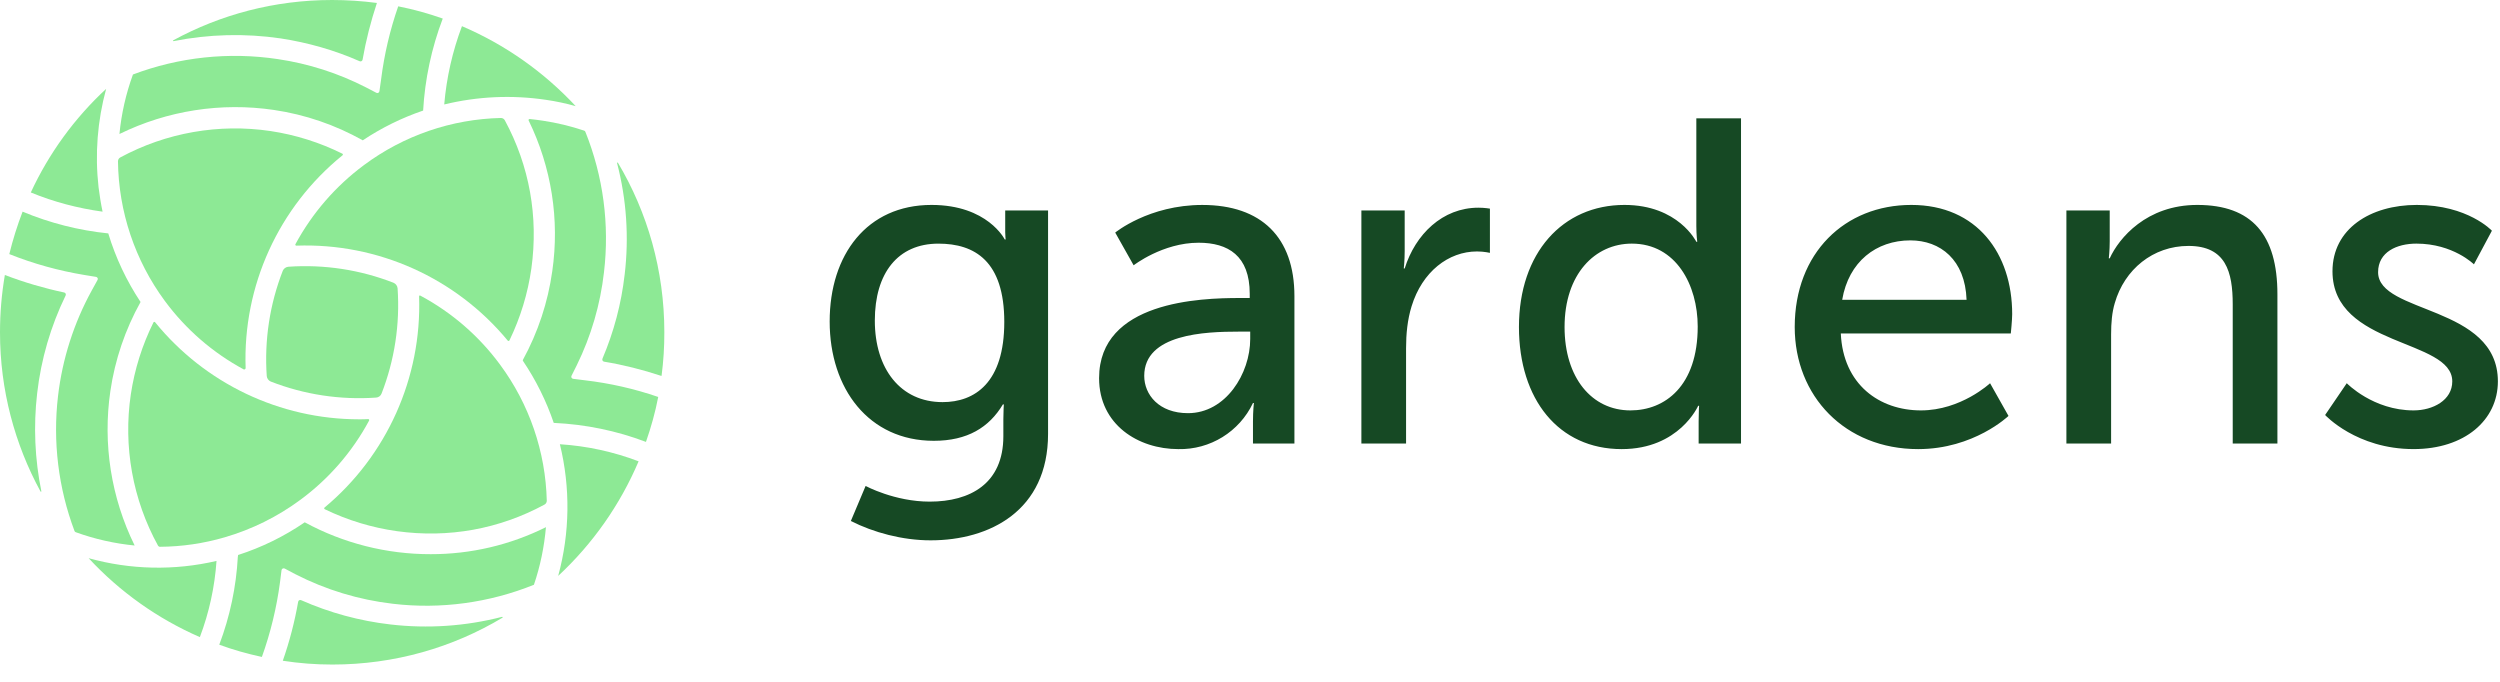
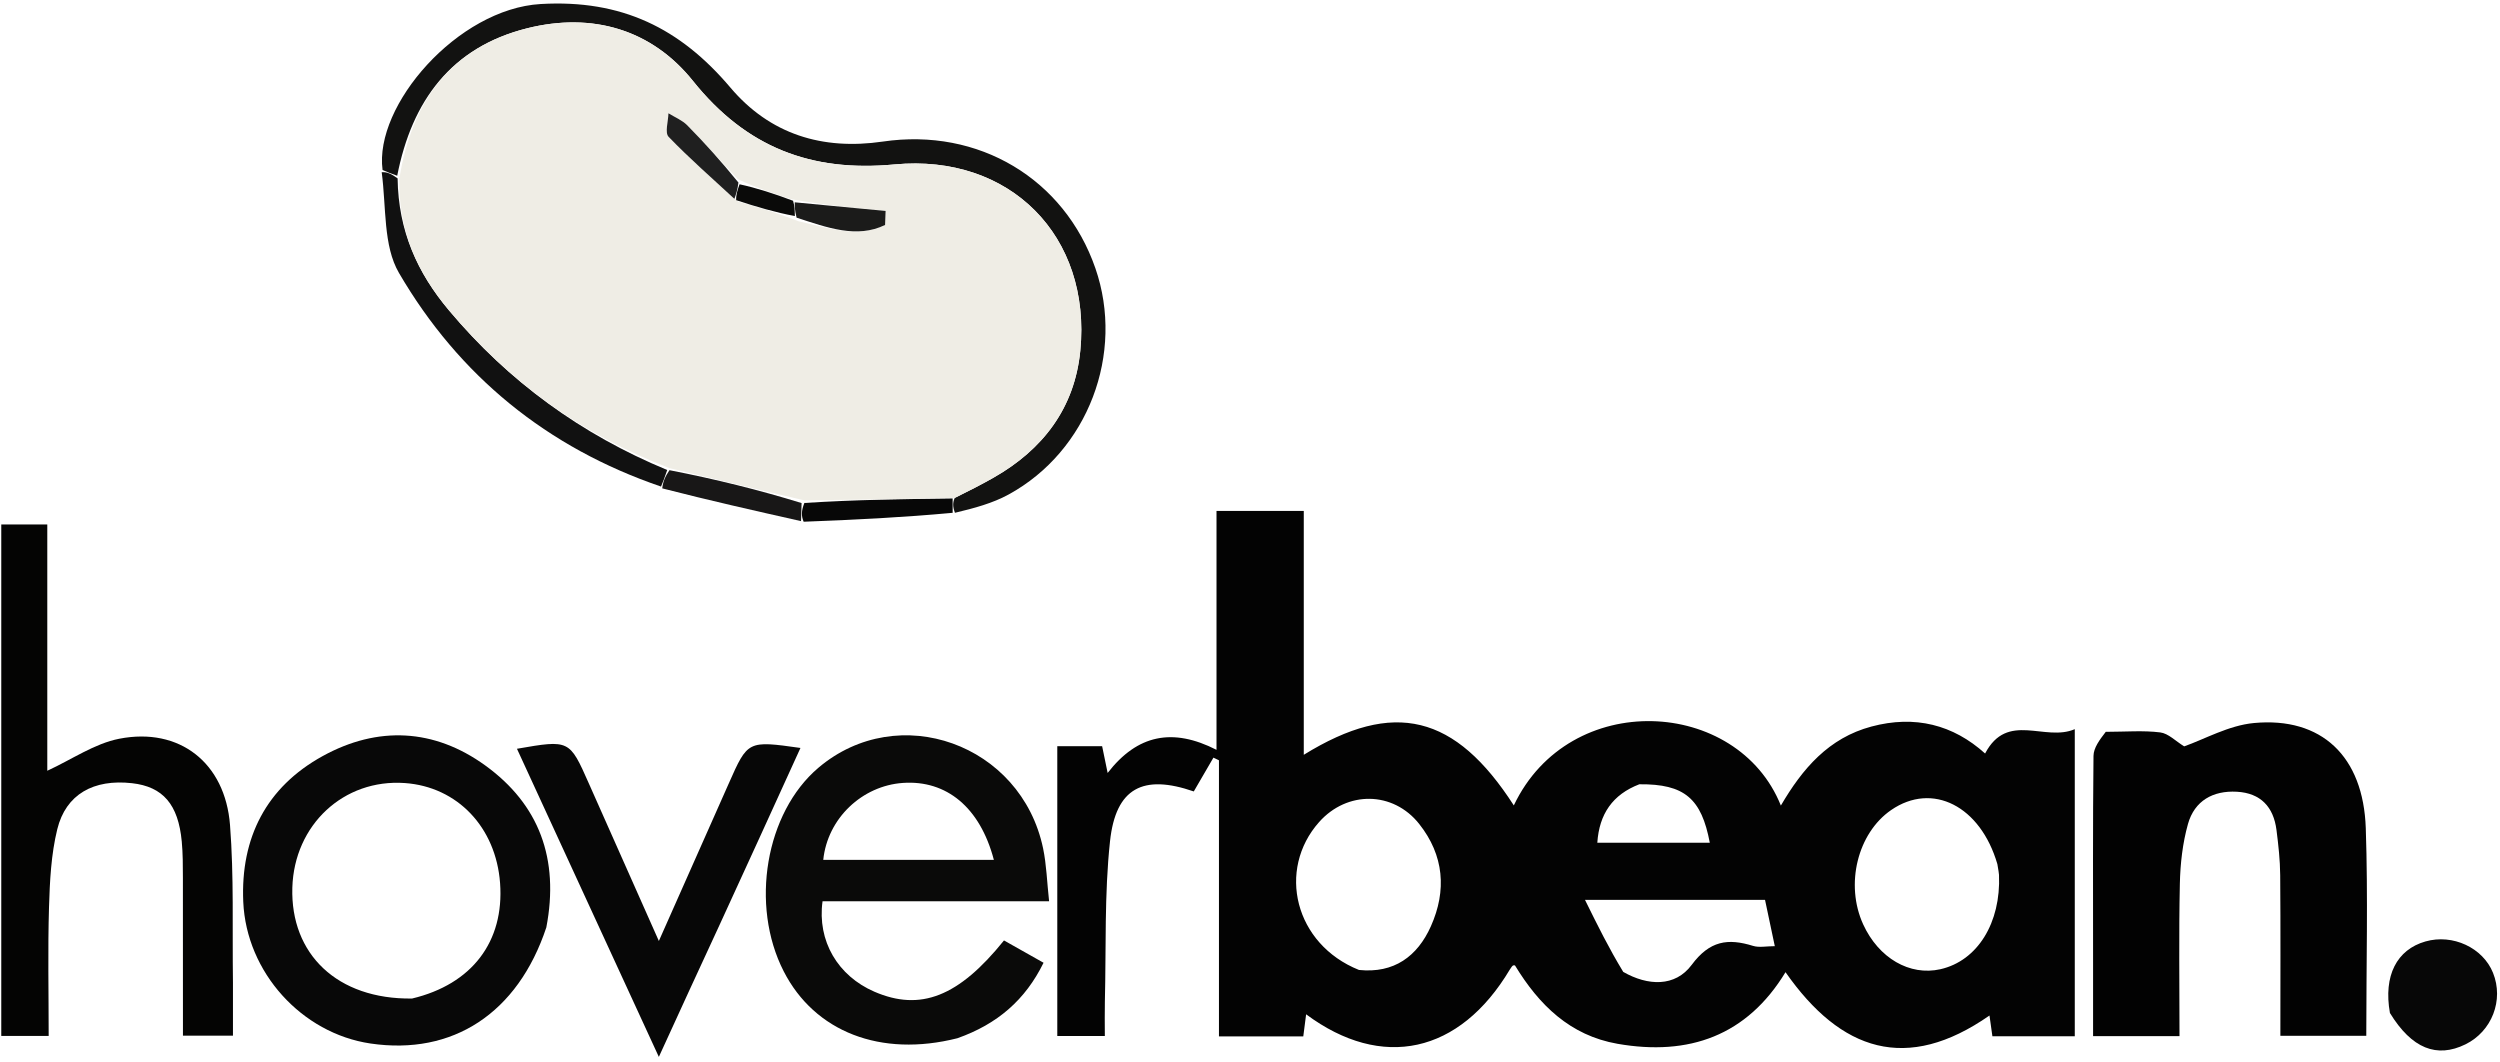
- <svg xmlns="http://www.w3.org/2000/svg" width="143" height="39" fill="none">
-   <path d="m49.513 27.797-.844 2.003c1.292.659 2.952 1.107 4.56 1.107 3.373 0 6.72-1.687 6.72-6.088V12.038h-2.451v1.238c0 .238.026.422.026.422h-.053s-.975-1.976-4.19-1.976c-3.69 0-5.824 2.846-5.824 6.667 0 3.847 2.24 6.825 5.956 6.825 1.924 0 3.162-.764 3.953-2.082h.053s-.027.422-.027.844v.975c0 2.714-1.897 3.742-4.216 3.742-2.003 0-3.663-.896-3.663-.896zm4.4-4.796c-2.398 0-3.873-1.898-3.873-4.665 0-2.714 1.317-4.4 3.636-4.4 2.082 0 3.769 1 3.769 4.48 0 3.478-1.687 4.585-3.532 4.585zm8.955-1.371c0 2.662 2.24 4.059 4.532 4.059a4.613 4.613 0 0 0 4.27-2.636h.052s-.052.448-.052 1.055v1.264h2.371V16.94c0-3.373-1.897-5.217-5.27-5.217-3.057 0-4.981 1.58-4.981 1.58l1.054 1.872s1.66-1.291 3.716-1.291c1.686 0 2.925.737 2.925 2.925v.237h-.58c-2.24 0-8.037.184-8.037 4.585zm2.582-.131c0-2.399 3.479-2.53 5.403-2.53h.659v.421c0 1.977-1.397 4.243-3.558 4.243-1.66 0-2.504-1.054-2.504-2.134zm12.421 3.873h2.556v-5.455c0-.817.08-1.634.316-2.398.607-1.976 2.109-3.136 3.743-3.136.395 0 .737.08.737.08v-2.53s-.316-.053-.658-.053c-2.056 0-3.61 1.528-4.217 3.478h-.052s.052-.448.052-1.001v-2.32h-2.477v13.335zm9.013-6.667c0 4.138 2.266 6.984 5.876 6.984 3.295 0 4.375-2.477 4.375-2.477h.053s-.026.368-.026.896v1.264h2.424V6.767H97.03v6.167c0 .5.052.896.052.896h-.052s-1.028-2.108-4.111-2.108c-3.532 0-6.035 2.74-6.035 6.983zm2.609 0c0-3.03 1.739-4.77 3.847-4.77 2.53 0 3.769 2.372 3.769 4.744 0 3.4-1.871 4.796-3.848 4.796-2.213 0-3.768-1.871-3.768-4.77zm13.165 0c0 3.953 2.873 6.984 7.063 6.984 3.189 0 5.165-1.898 5.165-1.898l-1.054-1.87s-1.66 1.554-3.953 1.554c-2.372 0-4.454-1.476-4.585-4.401h9.724s.079-.764.079-1.107c0-3.452-2.003-6.245-5.771-6.245-3.795 0-6.668 2.74-6.668 6.983zm2.715-1.555c.369-2.187 1.95-3.4 3.9-3.4 1.713 0 3.136 1.107 3.215 3.4h-7.115zm12.825 8.222h2.557v-6.245c0-.66.052-1.265.211-1.792.553-1.924 2.187-3.268 4.216-3.268 2.135 0 2.53 1.476 2.53 3.347v7.958h2.556v-8.538c0-3.4-1.449-5.112-4.585-5.112-2.899 0-4.48 1.897-5.007 3.056h-.053s.053-.447.053-.975v-1.765h-2.478v13.334zm14.799-1.634s1.792 1.95 5.06 1.95c2.925 0 4.822-1.66 4.822-3.873 0-4.375-6.852-3.848-6.852-6.246 0-1.16 1.081-1.634 2.188-1.634 2.108 0 3.294 1.186 3.294 1.186l1.028-1.924s-1.371-1.475-4.296-1.475c-2.662 0-4.823 1.37-4.823 3.794 0 4.349 6.852 3.848 6.852 6.299 0 1.08-1.107 1.66-2.213 1.66-2.319 0-3.822-1.555-3.822-1.555l-1.238 1.818z" fill="#164924" />
-   <path d="M2.125 22.5a17.272 17.272 0 0 1 1.63-5.6.12.12 0 0 0-.085-.17 22.703 22.703 0 0 1-3.392-1A19.541 19.541 0 0 0 0 19.012c0 3.295.845 6.398 2.318 9.102.012.024.048.012.048-.012a17.793 17.793 0 0 1-.241-5.601z" fill="#8DE995" />
-   <path d="M5.492 15.837c.085.012.133.109.085.181l-.326.592a16.543 16.543 0 0 0-1.931 6.035 16.48 16.48 0 0 0 .941 7.726c.012.036.036.06.073.072a13.84 13.84 0 0 0 3.368.76 15.06 15.06 0 0 1-1.389-8.835 14.894 14.894 0 0 1 1.727-5.094 14.903 14.903 0 0 1-1.847-3.923 17.319 17.319 0 0 1-4.901-1.244 20.238 20.238 0 0 0-.76 2.427c1.387.555 2.836.953 4.297 1.195l.663.108zm10.563-13.64c1.569.241 3.09.676 4.514 1.304a.12.12 0 0 0 .17-.085c.192-1.11.47-2.185.82-3.247A19.808 19.808 0 0 0 19 0c-3.296 0-6.386.833-9.09 2.306-.024.012-.012.048.012.048a18.036 18.036 0 0 1 6.133-.157zM35.73 15.705a17.221 17.221 0 0 1-1.267 4.804c-.036.084.012.169.097.18 1.11.182 2.197.46 3.259.81.012 0 .024 0 .024-.012A18.7 18.7 0 0 0 38 19c0-3.537-.966-6.856-2.656-9.693-.012-.024-.048-.012-.048.024.543 2.076.688 4.237.435 6.374z" fill="#8DE995" />
-   <path d="M21.704 5.215c-.012.084-.097.133-.17.096l-.603-.314a16.247 16.247 0 0 0-5.045-1.617 16.505 16.505 0 0 0-8.281.881 13.782 13.782 0 0 0-.773 3.404 15.068 15.068 0 0 1 8.836-1.376c1.799.266 3.513.857 5.082 1.738a14.81 14.81 0 0 1 3.453-1.702 17.687 17.687 0 0 1 1.122-5.263 18.03 18.03 0 0 0-2.547-.7 20.485 20.485 0 0 0-.977 4.165l-.097.688z" fill="#8DE995" />
-   <path d="M14.05 21.052a14.981 14.981 0 0 1 5.541-12.168c.037-.024.025-.084-.012-.096a13.904 13.904 0 0 0-4.104-1.292 13.802 13.802 0 0 0-8.594 1.509.254.254 0 0 0-.133.217 13.728 13.728 0 0 0 2.68 7.991 13.663 13.663 0 0 0 4.526 3.924c.049 0 .097-.037.097-.085z" fill="#8DE995" />
-   <path d="M21.825 22.513a13.944 13.944 0 0 0 .917-6.024.386.386 0 0 0-.23-.314 13.914 13.914 0 0 0-6.023-.917.385.385 0 0 0-.314.23 13.94 13.94 0 0 0-.917 6.023.385.385 0 0 0 .23.314 13.914 13.914 0 0 0 6.023.917.355.355 0 0 0 .314-.23z" fill="#8DE995" />
-   <path d="M21.112 24.058c.025-.036-.012-.097-.06-.085-.169.012-.35.012-.519.012a15.05 15.05 0 0 1-11.66-5.552c-.025-.037-.085-.024-.097.012a13.904 13.904 0 0 0-1.292 4.104 13.773 13.773 0 0 0 1.557 8.667c.024.036.06.06.109.06a13.5 13.5 0 0 0 3.706-.543 13.735 13.735 0 0 0 4.333-2.149 13.665 13.665 0 0 0 3.923-4.526zM20.823 9.44a13.803 13.803 0 0 0-3.924 4.526c-.024.037.013.097.06.085a14.998 14.998 0 0 1 12.084 5.432c.024.036.085.024.097-.012a13.913 13.913 0 0 0 1.255-4.117c.41-2.957-.109-5.866-1.52-8.474a.254.254 0 0 0-.218-.132 13.64 13.64 0 0 0-7.834 2.692z" fill="#8DE995" />
-   <path d="M32.785 21.668c-.084-.012-.132-.097-.096-.17l.301-.603a16.218 16.218 0 0 0 1.558-5.323 16.38 16.38 0 0 0-1.063-8.028.109.109 0 0 0-.072-.072 13.945 13.945 0 0 0-2.354-.567 15.176 15.176 0 0 0-.76-.097c-.049 0-.085.048-.06.085a14.793 14.793 0 0 1 1.351 8.618 14.86 14.86 0 0 1-1.678 5.07c-.012.024-.012.049 0 .06a14.974 14.974 0 0 1 1.763 3.55h.024c1.799.084 3.56.446 5.25 1.086.29-.833.532-1.69.701-2.571a19.99 19.99 0 0 0-4.2-.954l-.665-.084zm-8.812-4.708a15.059 15.059 0 0 1-5.408 12.071c-.036.024-.024.085.012.097a13.88 13.88 0 0 0 4.129 1.255c2.945.41 5.854-.12 8.438-1.52a.254.254 0 0 0 .132-.218 13.64 13.64 0 0 0-2.68-7.798 13.665 13.665 0 0 0-4.526-3.923c-.06-.049-.109-.012-.097.036zm-1.641 18.759a17.59 17.59 0 0 1-5.107-1.389.12.12 0 0 0-.169.085 21.388 21.388 0 0 1-.88 3.38c.929.145 1.87.217 2.836.217 3.561 0 6.893-.978 9.73-2.68.023-.012.011-.048-.025-.048a17.48 17.48 0 0 1-6.385.435z" fill="#8DE995" />
-   <path d="M16.103 32.616c.012-.084.096-.133.18-.096l.616.326a16.34 16.34 0 0 0 5.577 1.69c2.74.325 5.517-.06 8.064-1.087.362-1.062.591-2.173.688-3.295a14.726 14.726 0 0 1-6.591 1.545 15.05 15.05 0 0 1-7.206-1.823 14.742 14.742 0 0 1-3.815 1.871c0 .036 0 .085-.012.097a16.734 16.734 0 0 1-1.062 5.033c.784.29 1.605.52 2.438.7a20.75 20.75 0 0 0 1.038-4.285l.085-.676zm-4.671 3.827a15.3 15.3 0 0 0 .953-4.358 14.748 14.748 0 0 1-7.315-.157 19.048 19.048 0 0 0 6.362 4.515zM25.41 5.975a15.187 15.187 0 0 1 5.818-.265c.58.084 1.147.205 1.702.362a19.211 19.211 0 0 0-6.506-4.575 16.704 16.704 0 0 0-1.014 4.478zM1.762 11.009c1.316.543 2.704.905 4.105 1.098-.097-.458-.17-.93-.23-1.4a14.98 14.98 0 0 1 .435-5.625 18.906 18.906 0 0 0-4.31 5.927zm30.166 21.933a19.183 19.183 0 0 0 4.6-6.555 15.486 15.486 0 0 0-4.503-.977 15.016 15.016 0 0 1-.097 7.532z" fill="#8DE995" />
+ <svg xmlns="http://www.w3.org/2000/svg" width="412" height="175" viewBox="0 0 412 175" fill="none">
+   <path d="M248.812 159.791C240.55 173.641 227.74 176.446 215.249 167.157C215.078 168.489 214.926 169.667 214.781 170.799C210.039 170.799 205.587 170.799 200.884 170.799C200.884 155.499 200.884 140.398 200.884 125.297C200.58 125.15 200.277 125.004 199.973 124.858C198.893 126.716 197.814 128.573 196.735 130.429C188.399 127.55 183.878 129.829 182.931 138.63C181.991 147.367 182.302 156.24 182.083 165.053C182.038 166.858 182.076 168.664 182.076 170.736C179.392 170.736 176.972 170.736 174.241 170.736C174.241 154.934 174.241 139.051 174.241 122.976C176.644 122.976 178.926 122.976 181.632 122.976C181.871 124.136 182.143 125.455 182.54 127.383C187.448 121.044 193.263 119.891 200.481 123.573C200.481 110.163 200.481 97.321 200.481 84.205C205.411 84.205 209.852 84.205 214.862 84.205C214.862 97.345 214.862 110.7 214.862 124.392C229.733 115.204 239.843 117.784 249.477 132.733C258.629 113.447 286.372 114.978 293.486 132.758C297.054 126.654 301.366 121.617 308.416 119.733C315.59 117.816 321.881 119.433 327.145 124.178C330.822 117.184 336.966 122.299 341.923 120.167C341.923 137.467 341.923 154.012 341.923 170.782C337.415 170.782 332.971 170.782 328.347 170.782C328.191 169.666 328.037 168.563 327.868 167.356C314.246 176.854 303.383 173.278 294.253 160.215C287.902 170.676 278.341 174.077 266.565 172.017C258.749 170.65 253.637 165.619 249.683 159.126C249.65 159.071 249.427 159.069 249.339 159.121C249.201 159.203 249.103 159.352 248.812 159.791ZM329.168 142.411C326.384 132.836 318.473 128.807 311.66 133.496C306.117 137.311 304.047 145.767 307.049 152.33C309.597 157.898 314.716 160.873 319.779 159.727C325.883 158.345 329.77 152.091 329.435 144.174C329.421 143.843 329.344 143.515 329.168 142.411ZM223.96 159.849C229.729 160.445 233.59 157.615 235.81 152.65C238.441 146.766 237.979 140.953 233.881 135.783C229.581 130.359 222.001 130.284 217.39 135.474C210.406 143.334 213.336 155.591 223.96 159.849ZM267.51 160.17C271.567 162.491 276.066 162.68 278.788 159.013C281.753 155.019 284.755 154.595 288.897 155.88C289.913 156.195 291.109 155.927 292.488 155.927C291.904 153.164 291.377 150.667 290.877 148.3C281.263 148.3 272.051 148.3 261.206 148.3C263.372 152.685 265.119 156.222 267.51 160.17ZM270.16 129.248C265.752 130.945 263.549 134.154 263.238 138.882C269.619 138.882 275.677 138.882 281.774 138.882C280.402 131.622 277.643 129.178 270.16 129.248Z" fill="#030303" />
+   <path d="M347.029 120.606C350.355 120.597 353.217 120.354 356.006 120.701C357.348 120.867 358.553 122.146 359.951 123.001C363.293 121.833 367.284 119.544 371.452 119.155C382.594 118.115 389.48 124.631 389.88 136.478C390.262 147.774 389.963 159.093 389.963 170.701C385.299 170.701 380.75 170.701 375.805 170.701C375.805 161.787 375.85 153.002 375.777 144.218C375.756 141.734 375.479 139.241 375.164 136.773C374.679 132.979 372.554 130.697 368.636 130.478C364.689 130.257 361.65 131.981 360.58 135.787C359.692 138.944 359.313 142.324 359.241 145.616C359.061 153.909 359.182 162.209 359.182 170.751C354.446 170.751 350.015 170.751 344.939 170.751C344.939 166.74 344.939 162.651 344.939 158.561C344.939 147.233 344.886 135.904 345.009 124.576C345.023 123.25 346.003 121.935 347.029 120.606Z" fill="#020202" />
+   <path d="M38.391 161.918C38.391 165.058 38.391 167.711 38.391 170.682C35.619 170.682 33.095 170.682 30.15 170.682C30.15 161.92 30.16 153.294 30.142 144.667C30.137 142.669 30.141 140.661 29.954 138.674C29.38 132.55 26.848 129.64 21.743 129.069C15.449 128.365 10.859 130.874 9.438 136.662C8.42 140.809 8.207 145.206 8.077 149.505C7.867 156.475 8.021 163.456 8.021 170.717C5.38 170.717 2.963 170.717 0.21 170.717C0.21 142.797 0.21 114.751 0.21 86.435C2.657 86.435 5.059 86.435 7.793 86.435C7.793 100.103 7.793 113.709 7.793 127.021C11.852 125.155 15.581 122.539 19.663 121.743C29.57 119.812 37.105 125.691 37.906 135.958C38.566 144.41 38.266 152.937 38.391 161.918Z" fill="#040403" />
+   <path d="M157.781 171.101C145.108 174.303 134.25 170.025 129.159 160.083C123.568 149.165 126.164 133.916 134.87 126.53C148.045 115.353 168.31 122.593 171.903 139.817C172.464 142.509 172.539 145.303 172.891 148.53C160.013 148.53 147.751 148.53 135.555 148.53C134.655 155.072 138.077 160.83 144.101 163.434C151.684 166.712 157.994 164.268 165.457 154.985C167.52 156.148 169.634 157.34 171.978 158.661C168.978 164.784 164.378 168.767 157.781 171.101ZM145.564 141.704C151.579 141.704 157.593 141.704 163.788 141.704C161.502 133.014 155.947 128.538 148.819 129.024C142.072 129.483 136.371 134.872 135.673 141.704C138.661 141.704 141.628 141.704 145.564 141.704Z" fill="#0A0A09" />
+   <path d="M90.036 152.833C85.325 167.016 74.585 173.969 61.05 171.969C49.745 170.299 40.595 160.267 40.089 148.614C39.632 138.073 43.88 129.725 53.172 124.604C62.249 119.601 71.556 120.06 79.968 126.146C88.854 132.576 92.197 141.554 90.036 152.833ZM67.905 164.558C77.772 162.21 83.124 155.194 82.413 145.538C81.735 136.339 75.376 129.658 66.715 129.046C56.642 128.335 48.482 135.926 48.177 146.29C47.855 157.228 55.56 164.718 67.905 164.558Z" fill="#080808" />
+   <path d="M118.516 152.574C115.156 159.809 111.991 166.722 108.578 174.177C100.608 156.87 92.926 140.187 85.195 123.398C93.854 121.895 93.845 121.899 97.038 129.106C100.731 137.439 104.441 145.764 108.58 155.074C112.654 145.896 116.381 137.518 120.092 129.134C123.233 122.038 123.225 122.035 131.916 123.262C127.49 132.981 123.101 142.616 118.516 152.574Z" fill="#070707" />
+   <path d="M63.048 28.016C61.618 17.379 75.438 1.457 89.103 0.663C102.466 -0.113 112.092 4.65 120.374 14.437C126.873 22.117 135.515 24.798 145.495 23.331C161.285 21.009 175.412 29.471 180.517 44.201C185.39 58.263 179.305 74.34 166.226 81.49C163.579 82.938 160.579 83.742 157.373 84.508C157 83.498 156.996 82.822 157.344 82.056C159.707 80.887 161.741 79.852 163.724 78.725C171.896 74.083 177.112 67.221 178.034 57.799C179.883 38.911 166.461 25.305 147.413 27.099C133.681 28.393 122.985 24.303 114.205 13.342C107.388 4.831 97.579 1.991 86.892 4.657C74.365 7.783 67.874 16.607 65.461 28.963C64.465 28.623 63.756 28.319 63.048 28.016Z" fill="#121211" />
+   <path d="M62.905 28.379C63.756 28.319 64.465 28.623 65.526 29.4C65.645 38.097 68.787 44.956 74.009 51.171C83.841 62.873 95.76 71.582 109.956 77.457C109.59 78.582 109.262 79.384 108.934 80.186C90.184 73.785 75.634 61.932 65.745 44.971C63.139 40.501 63.672 34.201 62.905 28.379Z" fill="#111111" />
+   <path d="M393.86 166.938C392.764 160.772 394.994 156.501 399.716 155.151C404.203 153.868 409.184 156.183 410.85 160.326C412.657 164.818 410.668 169.97 406.3 172.111C401.583 174.423 397.458 172.816 393.86 166.938Z" fill="#070707" />
+   <path d="M109.136 80.482C109.262 79.384 109.59 78.582 110.329 77.486C117.869 78.954 124.999 80.718 132.101 82.906C132.052 84.181 132.032 85.031 132.011 85.882C124.453 84.181 116.896 82.479 109.136 80.482Z" fill="#181717" />
+   <path d="M132.442 85.98C132.032 85.031 132.052 84.181 132.56 82.889C141.029 82.347 149.011 82.247 156.992 82.147C156.996 82.822 157 83.498 156.998 84.511C148.953 85.258 140.913 85.668 132.442 85.98Z" fill="#070707" />
+   <path d="M157.344 82.056C149.011 82.247 141.029 82.347 132.588 82.464C124.999 80.718 117.869 78.954 110.367 77.162C95.76 71.582 83.841 62.873 74.009 51.171C68.787 44.956 65.645 38.097 65.814 29.437C67.874 16.607 74.365 7.783 86.892 4.657C97.579 1.991 107.388 4.831 114.205 13.342C122.985 24.303 133.681 28.393 147.413 27.099C166.461 25.305 179.883 38.911 178.034 57.799C177.112 67.221 171.896 74.083 163.724 78.725C161.741 79.852 159.707 80.887 157.344 82.056ZM131.588 36.459C136.384 37.53 141.212 39.332 145.861 37.075C145.89 36.306 145.919 35.537 145.949 34.768C140.956 34.292 135.962 33.816 130.418 32.831C127.601 31.92 124.784 31.008 121.596 29.533C118.828 26.562 116.111 23.542 113.261 20.652C112.42 19.8 111.203 19.318 110.158 18.666C110.134 19.99 109.534 21.869 110.183 22.544C113.625 26.119 117.381 29.39 121.618 33.215C124.752 34.12 127.885 35.024 131.588 36.459Z" fill="#EFEDE5" />
+   <path d="M121.028 32.767C117.381 29.39 113.625 26.119 110.183 22.544C109.534 21.869 110.134 19.99 110.158 18.666C111.203 19.318 112.42 19.8 113.261 20.652C116.111 23.542 118.828 26.562 121.695 30.087C121.538 31.35 121.283 32.058 121.028 32.767Z" fill="#1F1F1F" />
+   <path d="M130.969 33.34C135.962 33.816 140.956 34.292 145.949 34.768C145.919 35.537 145.89 36.306 145.861 37.075C141.212 39.332 136.384 37.53 131.277 35.871C130.968 34.636 130.969 33.988 130.969 33.34Z" fill="#1B1B1A" />
+   <path d="M130.694 33.086C130.969 33.988 130.968 34.636 130.993 35.606C127.885 35.024 124.752 34.12 121.323 32.99C121.283 32.058 121.538 31.35 121.88 30.369C124.784 31.008 127.601 31.92 130.694 33.086Z" fill="#0A0A09" />
</svg>
